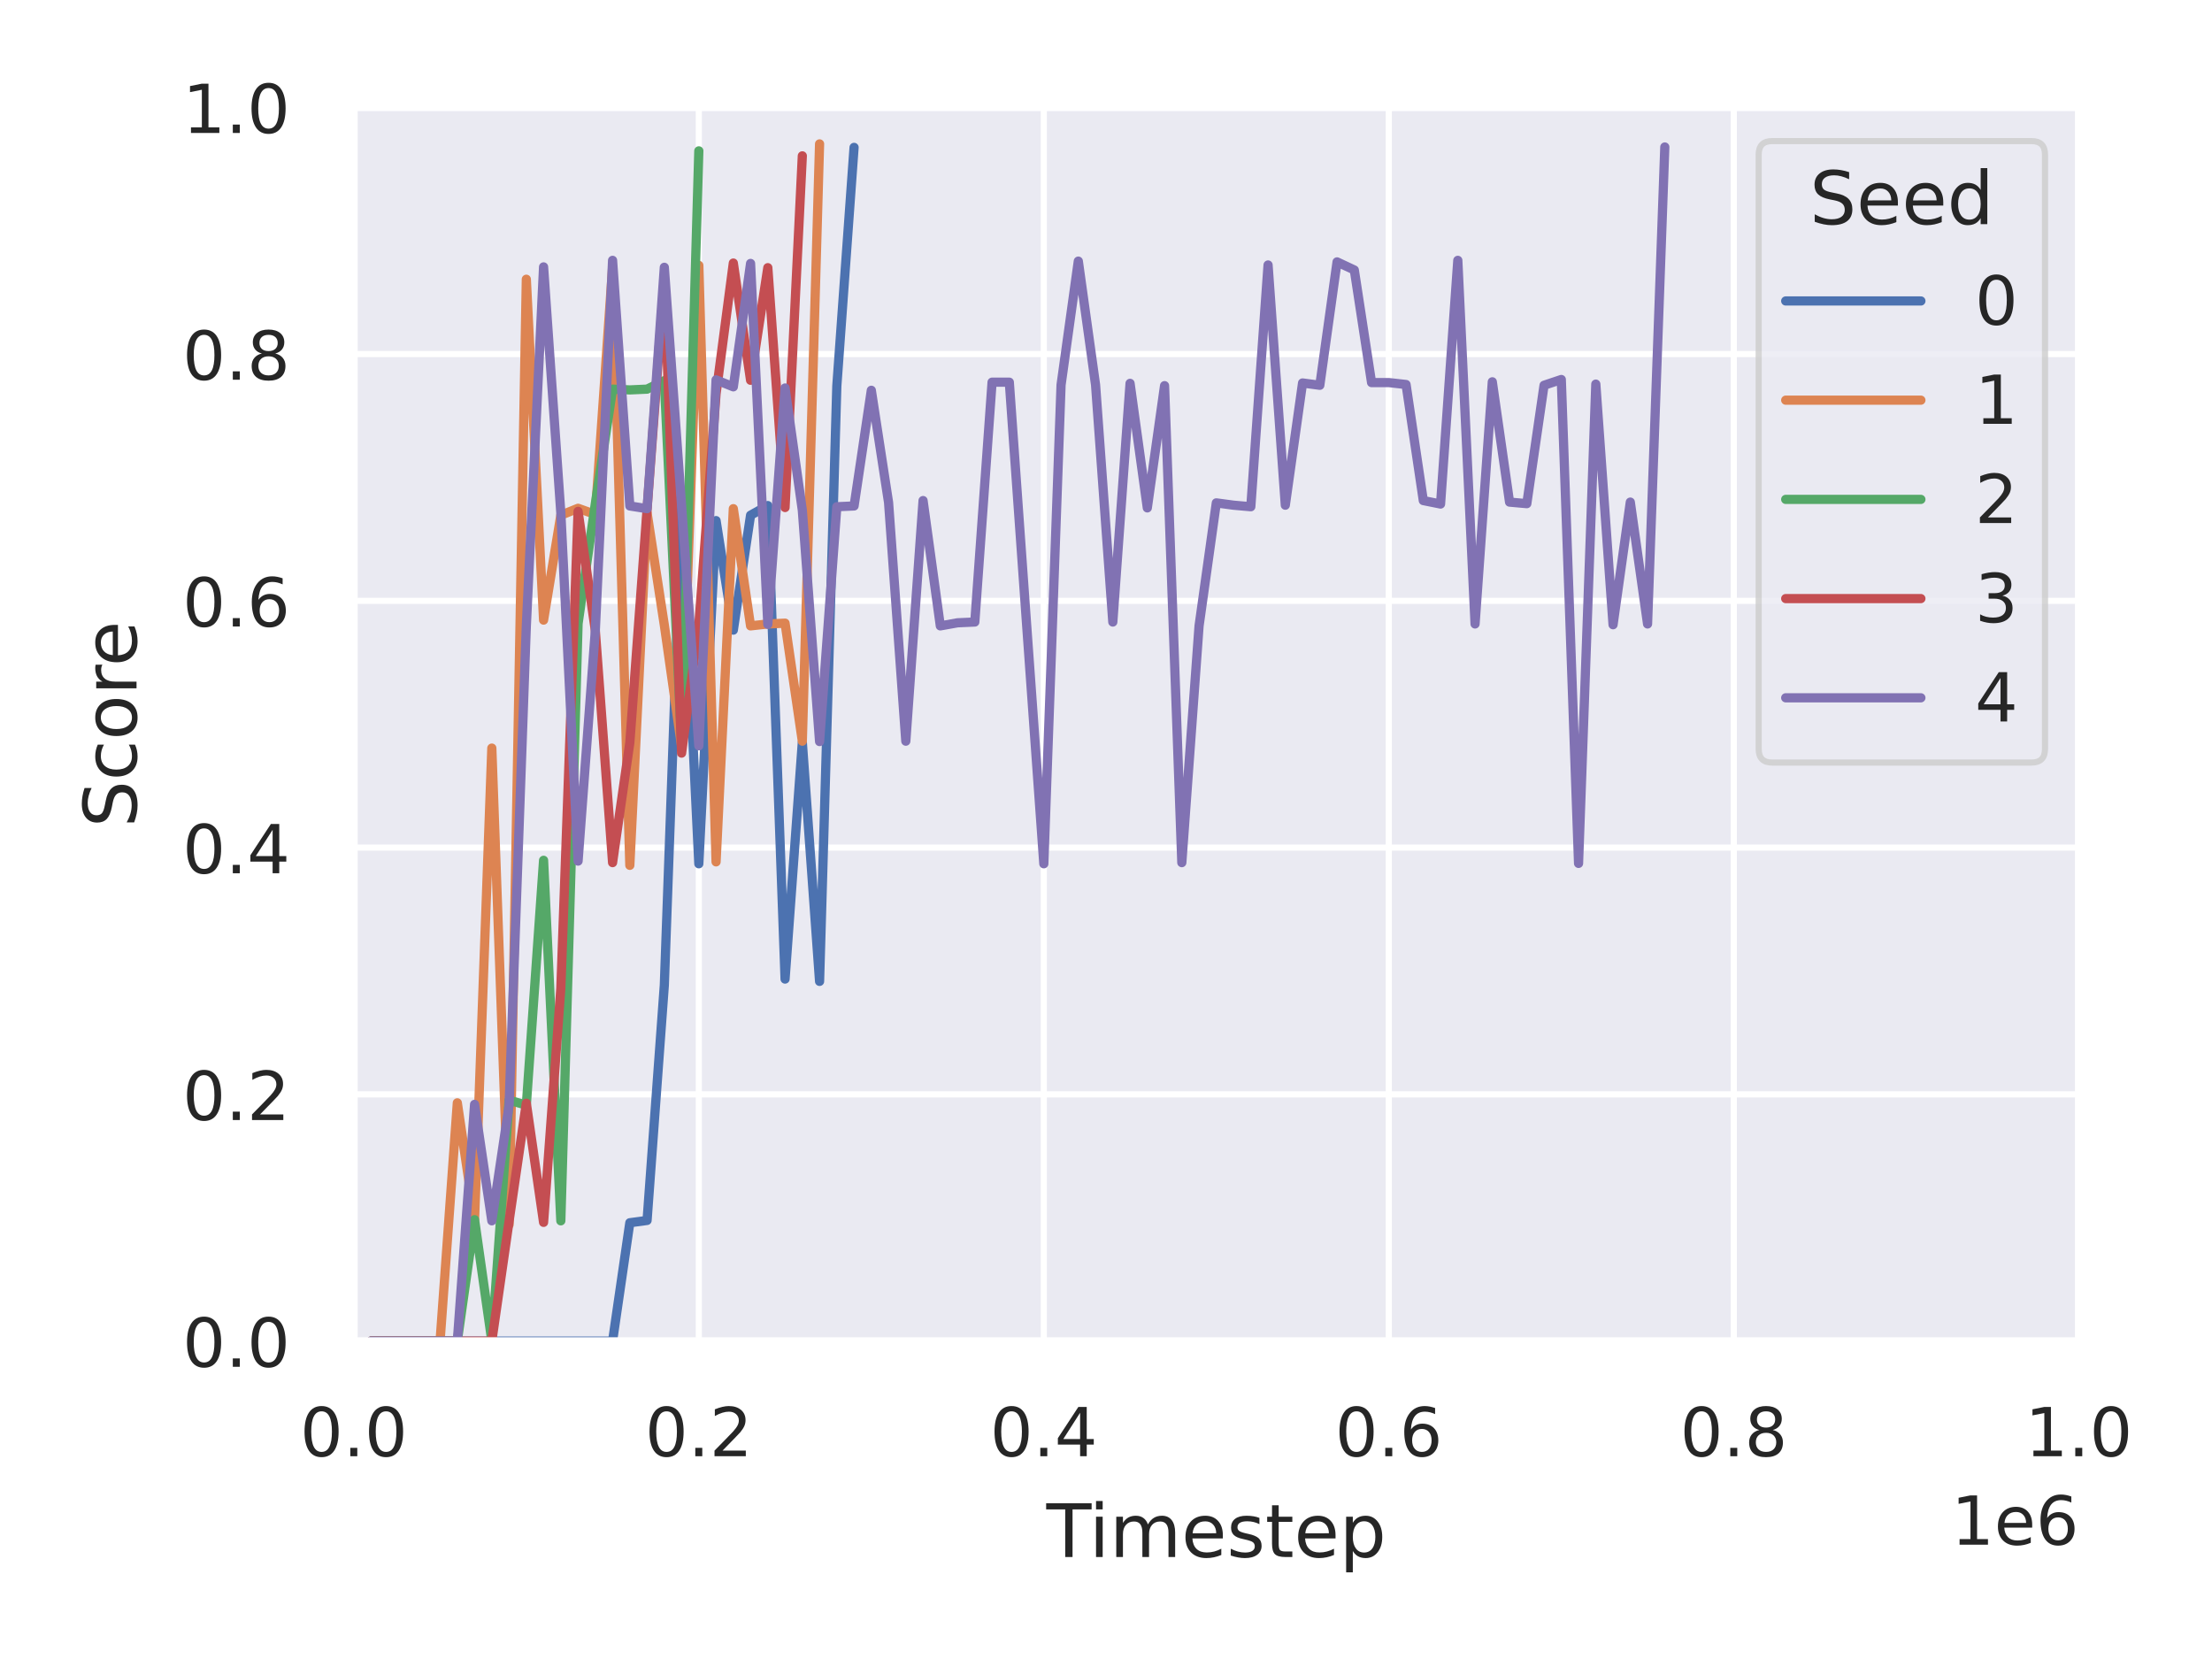
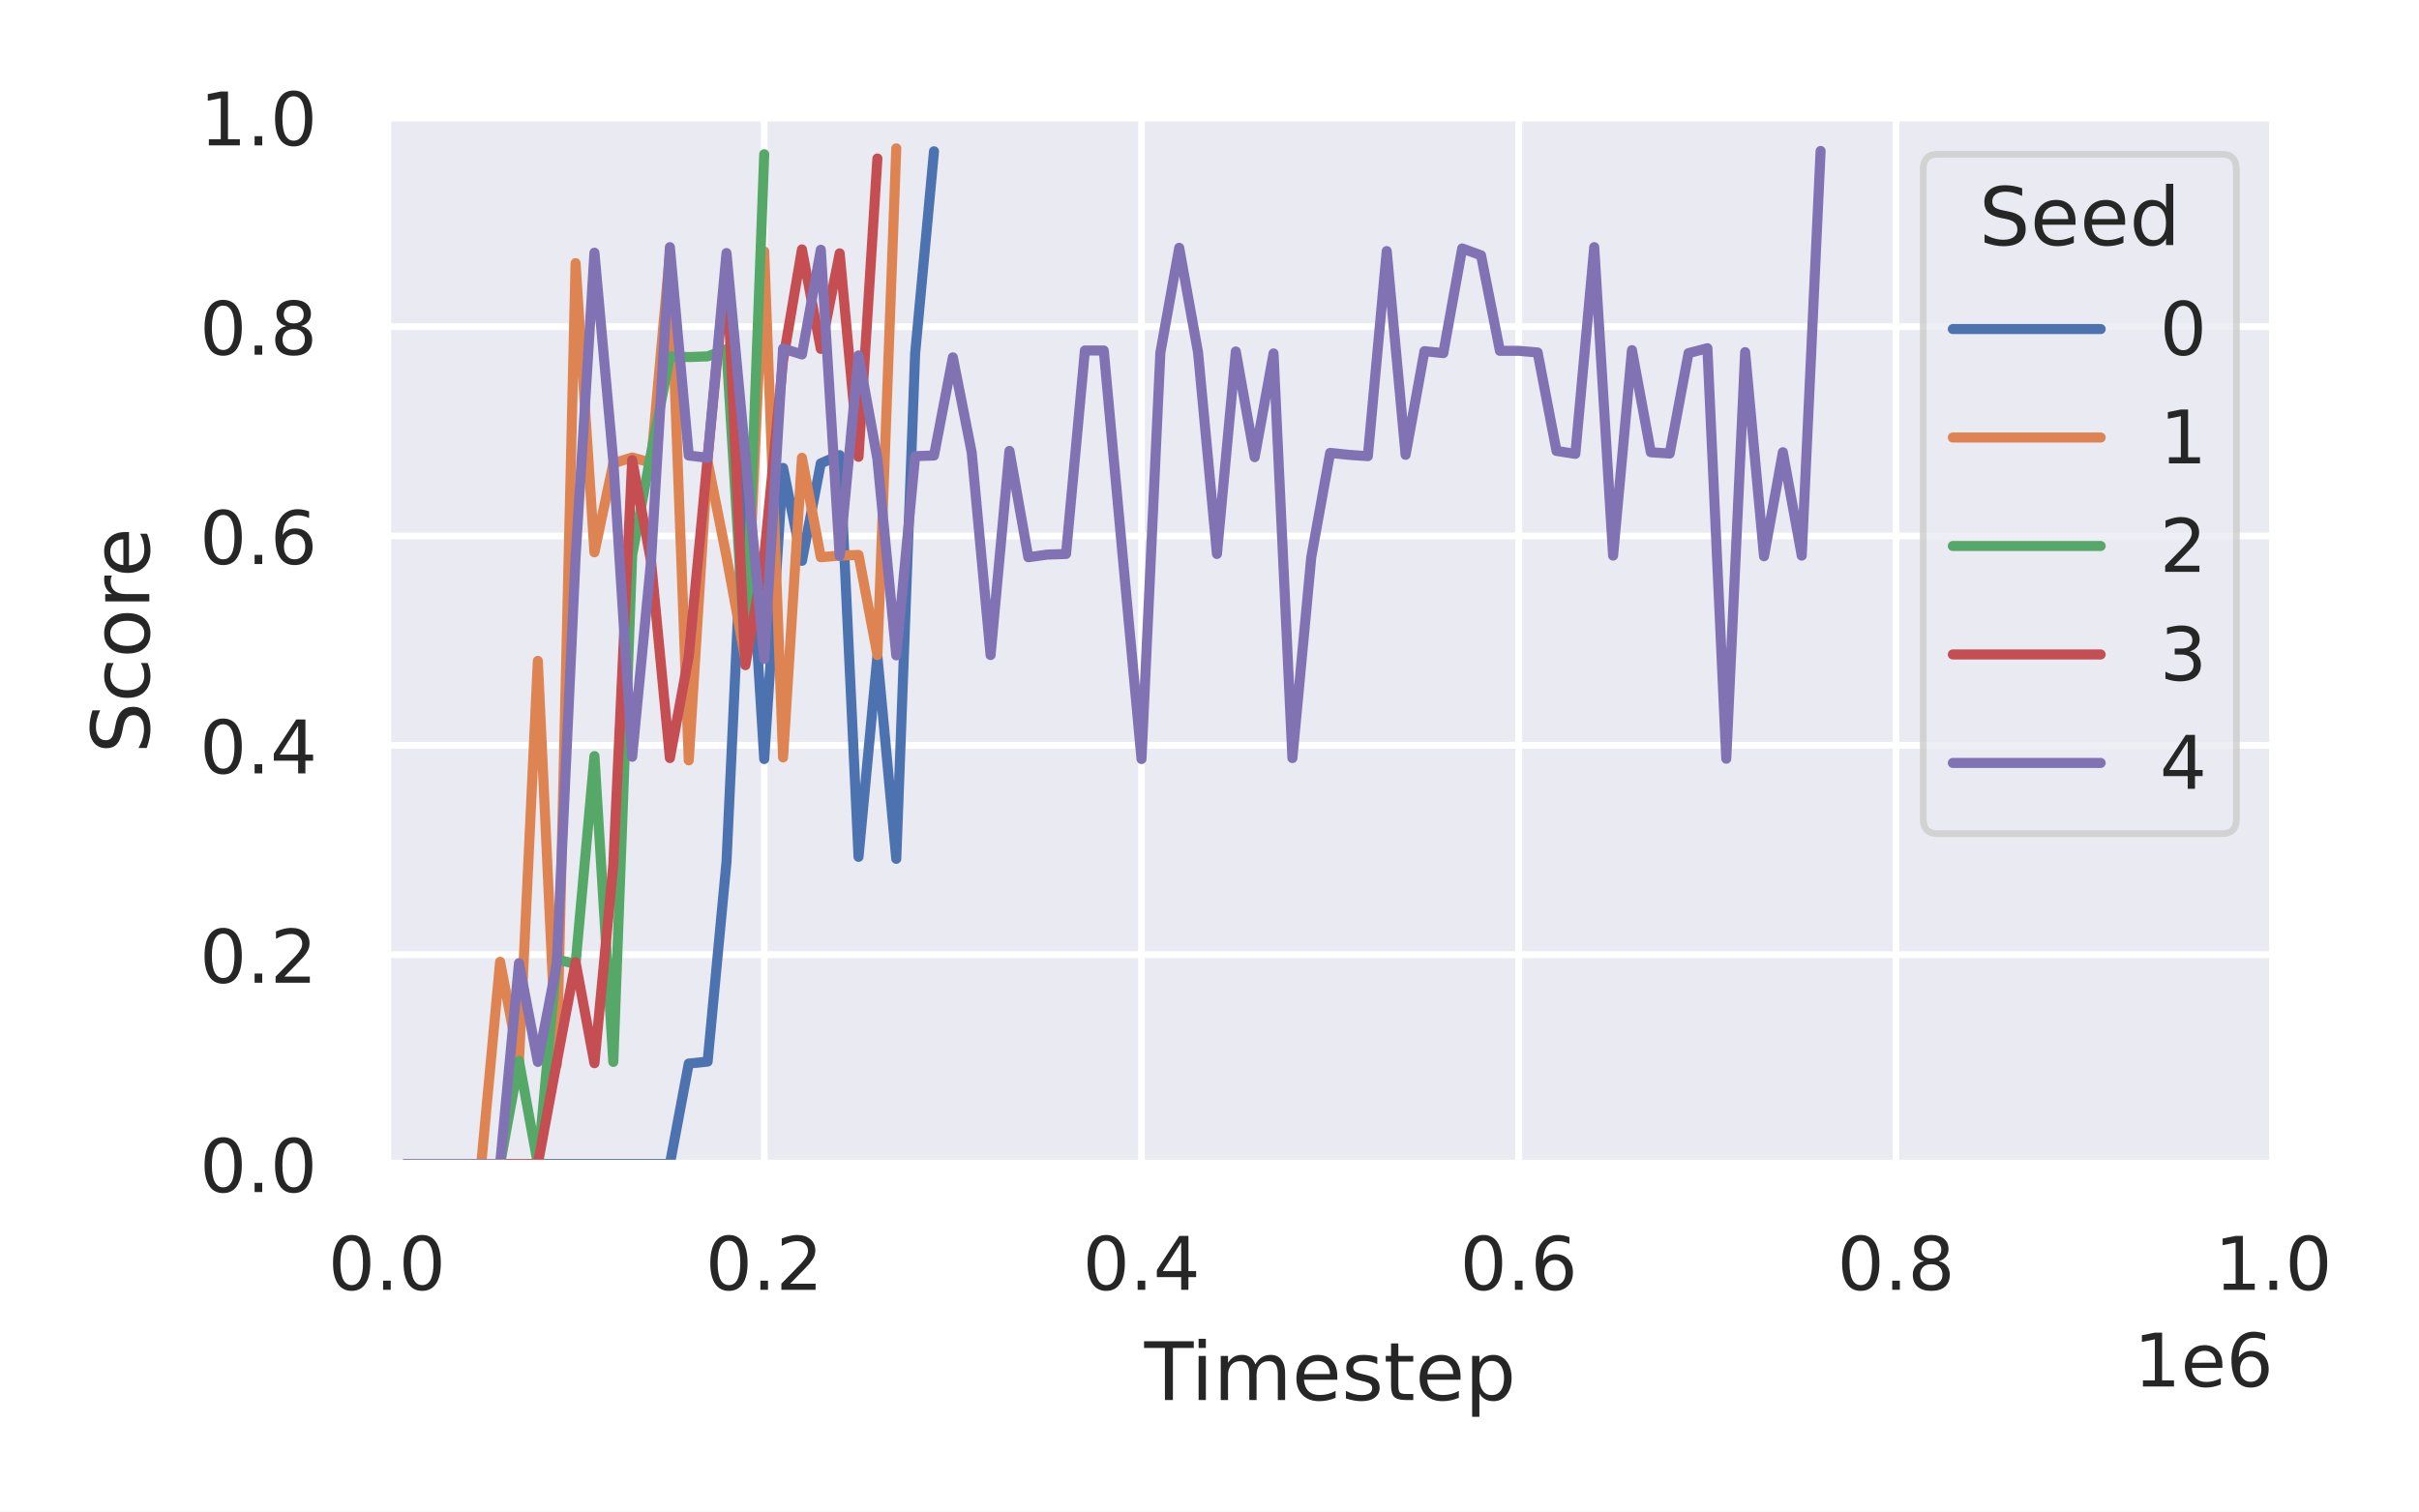
- <svg xmlns="http://www.w3.org/2000/svg" xmlns:xlink="http://www.w3.org/1999/xlink" width="288pt" height="216pt" viewBox="0 0 288 216" version="1.1">
+ <svg xmlns="http://www.w3.org/2000/svg" xmlns:xlink="http://www.w3.org/1999/xlink" width="288pt" height="180pt" viewBox="0 0 288 180" version="1.1">
  <defs>
    <style type="text/css">*{stroke-linejoin: round; stroke-linecap: butt}</style>
  </defs>
  <g id="figure_1">
    <g id="patch_1">
-       <path d="M 0 216  L 288 216  L 288 0  L 0 0  z " style="fill: #ffffff" />
+       <path d="M 0 180  L 288 180  L 288 0  L 0 0  z " style="fill: #ffffff" />
    </g>
    <g id="axes_1">
      <g id="patch_2">
-         <path d="M 46.068 174.612  L 270.657 174.612  L 270.657 13.968  L 46.068 13.968  z " style="fill: #eaeaf2" />
+         <path d="M 46.068 138.612  L 270.657 138.612  L 270.657 13.968  L 46.068 13.968  z " style="fill: #eaeaf2" />
      </g>
      <g id="matplotlib.axis_1">
        <g id="xtick_1">
          <g id="line2d_1">
-             <path d="M 46.068 174.612  L 46.068 13.968  " clip-path="url(#pc6d7f11d85)" style="fill: none; stroke: #ffffff; stroke-width: 0.8; stroke-linecap: round" />
+             <path d="M 46.068 138.612  L 46.068 13.968  " clip-path="url(#pbd39285db8)" style="fill: none; stroke: #ffffff; stroke-width: 0.8; stroke-linecap: round" />
          </g>
          <g id="text_1">
-             <g style="fill: #262626" transform="translate(39.07062 189.5986) scale(0.088 -0.088)">
+             <g style="fill: #262626" transform="translate(39.07062 153.5986) scale(0.088 -0.088)">
              <defs>
                <path id="DejaVuSans-30" d="M 2034 4250  Q 1547 4250 1301 3770  Q 1056 3291 1056 2328  Q 1056 1369 1301 889  Q 1547 409 2034 409  Q 2525 409 2770 889  Q 3016 1369 3016 2328  Q 3016 3291 2770 3770  Q 2525 4250 2034 4250  z M 2034 4750  Q 2819 4750 3233 4129  Q 3647 3509 3647 2328  Q 3647 1150 3233 529  Q 2819 -91 2034 -91  Q 1250 -91 836 529  Q 422 1150 422 2328  Q 422 3509 836 4129  Q 1250 4750 2034 4750  z " transform="scale(0.015625)" />
                <path id="DejaVuSans-2e" d="M 684 794  L 1344 794  L 1344 0  L 684 0  L 684 794  z " transform="scale(0.015625)" />
              </defs>
              <use xlink:href="#DejaVuSans-30" />
              <use xlink:href="#DejaVuSans-2e" x="63.623" />
              <use xlink:href="#DejaVuSans-30" x="95.41" />
            </g>
          </g>
        </g>
        <g id="xtick_2">
          <g id="line2d_2">
-             <path d="M 90.986 174.612  L 90.986 13.968  " clip-path="url(#pc6d7f11d85)" style="fill: none; stroke: #ffffff; stroke-width: 0.8; stroke-linecap: round" />
+             <path d="M 90.986 138.612  L 90.986 13.968  " clip-path="url(#pbd39285db8)" style="fill: none; stroke: #ffffff; stroke-width: 0.8; stroke-linecap: round" />
          </g>
          <g id="text_2">
-             <g style="fill: #262626" transform="translate(83.98843 189.5986) scale(0.088 -0.088)">
+             <g style="fill: #262626" transform="translate(83.98843 153.5986) scale(0.088 -0.088)">
              <defs>
                <path id="DejaVuSans-32" d="M 1228 531  L 3431 531  L 3431 0  L 469 0  L 469 531  Q 828 903 1448 1529  Q 2069 2156 2228 2338  Q 2531 2678 2651 2914  Q 2772 3150 2772 3378  Q 2772 3750 2511 3984  Q 2250 4219 1831 4219  Q 1534 4219 1204 4116  Q 875 4013 500 3803  L 500 4441  Q 881 4594 1212 4672  Q 1544 4750 1819 4750  Q 2544 4750 2975 4387  Q 3406 4025 3406 3419  Q 3406 3131 3298 2873  Q 3191 2616 2906 2266  Q 2828 2175 2409 1742  Q 1991 1309 1228 531  z " transform="scale(0.015625)" />
              </defs>
              <use xlink:href="#DejaVuSans-30" />
              <use xlink:href="#DejaVuSans-2e" x="63.623" />
              <use xlink:href="#DejaVuSans-32" x="95.41" />
            </g>
          </g>
        </g>
        <g id="xtick_3">
          <g id="line2d_3">
-             <path d="M 135.904 174.612  L 135.904 13.968  " clip-path="url(#pc6d7f11d85)" style="fill: none; stroke: #ffffff; stroke-width: 0.8; stroke-linecap: round" />
+             <path d="M 135.904 138.612  L 135.904 13.968  " clip-path="url(#pbd39285db8)" style="fill: none; stroke: #ffffff; stroke-width: 0.8; stroke-linecap: round" />
          </g>
          <g id="text_3">
-             <g style="fill: #262626" transform="translate(128.9062 189.5986) scale(0.088 -0.088)">
+             <g style="fill: #262626" transform="translate(128.9062 153.5986) scale(0.088 -0.088)">
              <defs>
                <path id="DejaVuSans-34" d="M 2419 4116  L 825 1625  L 2419 1625  L 2419 4116  z M 2253 4666  L 3047 4666  L 3047 1625  L 3713 1625  L 3713 1100  L 3047 1100  L 3047 0  L 2419 0  L 2419 1100  L 313 1100  L 313 1709  L 2253 4666  z " transform="scale(0.015625)" />
              </defs>
              <use xlink:href="#DejaVuSans-30" />
              <use xlink:href="#DejaVuSans-2e" x="63.623" />
              <use xlink:href="#DejaVuSans-34" x="95.41" />
            </g>
          </g>
        </g>
        <g id="xtick_4">
          <g id="line2d_4">
-             <path d="M 180.821 174.612  L 180.821 13.968  " clip-path="url(#pc6d7f11d85)" style="fill: none; stroke: #ffffff; stroke-width: 0.8; stroke-linecap: round" />
+             <path d="M 180.821 138.612  L 180.821 13.968  " clip-path="url(#pbd39285db8)" style="fill: none; stroke: #ffffff; stroke-width: 0.8; stroke-linecap: round" />
          </g>
          <g id="text_4">
-             <g style="fill: #262626" transform="translate(173.824 189.5986) scale(0.088 -0.088)">
+             <g style="fill: #262626" transform="translate(173.824 153.5986) scale(0.088 -0.088)">
              <defs>
                <path id="DejaVuSans-36" d="M 2113 2584  Q 1688 2584 1439 2293  Q 1191 2003 1191 1497  Q 1191 994 1439 701  Q 1688 409 2113 409  Q 2538 409 2786 701  Q 3034 994 3034 1497  Q 3034 2003 2786 2293  Q 2538 2584 2113 2584  z M 3366 4563  L 3366 3988  Q 3128 4100 2886 4159  Q 2644 4219 2406 4219  Q 1781 4219 1451 3797  Q 1122 3375 1075 2522  Q 1259 2794 1537 2939  Q 1816 3084 2150 3084  Q 2853 3084 3261 2657  Q 3669 2231 3669 1497  Q 3669 778 3244 343  Q 2819 -91 2113 -91  Q 1303 -91 875 529  Q 447 1150 447 2328  Q 447 3434 972 4092  Q 1497 4750 2381 4750  Q 2619 4750 2861 4703  Q 3103 4656 3366 4563  z " transform="scale(0.015625)" />
              </defs>
              <use xlink:href="#DejaVuSans-30" />
              <use xlink:href="#DejaVuSans-2e" x="63.623" />
              <use xlink:href="#DejaVuSans-36" x="95.41" />
            </g>
          </g>
        </g>
        <g id="xtick_5">
          <g id="line2d_5">
-             <path d="M 225.739 174.612  L 225.739 13.968  " clip-path="url(#pc6d7f11d85)" style="fill: none; stroke: #ffffff; stroke-width: 0.8; stroke-linecap: round" />
+             <path d="M 225.739 138.612  L 225.739 13.968  " clip-path="url(#pbd39285db8)" style="fill: none; stroke: #ffffff; stroke-width: 0.8; stroke-linecap: round" />
          </g>
          <g id="text_5">
-             <g style="fill: #262626" transform="translate(218.7418 189.5986) scale(0.088 -0.088)">
+             <g style="fill: #262626" transform="translate(218.7418 153.5986) scale(0.088 -0.088)">
              <defs>
                <path id="DejaVuSans-38" d="M 2034 2216  Q 1584 2216 1326 1975  Q 1069 1734 1069 1313  Q 1069 891 1326 650  Q 1584 409 2034 409  Q 2484 409 2743 651  Q 3003 894 3003 1313  Q 3003 1734 2745 1975  Q 2488 2216 2034 2216  z M 1403 2484  Q 997 2584 770 2862  Q 544 3141 544 3541  Q 544 4100 942 4425  Q 1341 4750 2034 4750  Q 2731 4750 3128 4425  Q 3525 4100 3525 3541  Q 3525 3141 3298 2862  Q 3072 2584 2669 2484  Q 3125 2378 3379 2068  Q 3634 1759 3634 1313  Q 3634 634 3220 271  Q 2806 -91 2034 -91  Q 1263 -91 848 271  Q 434 634 434 1313  Q 434 1759 690 2068  Q 947 2378 1403 2484  z M 1172 3481  Q 1172 3119 1398 2916  Q 1625 2713 2034 2713  Q 2441 2713 2670 2916  Q 2900 3119 2900 3481  Q 2900 3844 2670 4047  Q 2441 4250 2034 4250  Q 1625 4250 1398 4047  Q 1172 3844 1172 3481  z " transform="scale(0.015625)" />
              </defs>
              <use xlink:href="#DejaVuSans-30" />
              <use xlink:href="#DejaVuSans-2e" x="63.623" />
              <use xlink:href="#DejaVuSans-38" x="95.41" />
            </g>
          </g>
        </g>
        <g id="xtick_6">
          <g id="line2d_6">
-             <path d="M 270.657 174.612  L 270.657 13.968  " clip-path="url(#pc6d7f11d85)" style="fill: none; stroke: #ffffff; stroke-width: 0.8; stroke-linecap: round" />
+             <path d="M 270.657 138.612  L 270.657 13.968  " clip-path="url(#pbd39285db8)" style="fill: none; stroke: #ffffff; stroke-width: 0.8; stroke-linecap: round" />
          </g>
          <g id="text_6">
-             <g style="fill: #262626" transform="translate(263.6596 189.5986) scale(0.088 -0.088)">
+             <g style="fill: #262626" transform="translate(263.6596 153.5986) scale(0.088 -0.088)">
              <defs>
                <path id="DejaVuSans-31" d="M 794 531  L 1825 531  L 1825 4091  L 703 3866  L 703 4441  L 1819 4666  L 2450 4666  L 2450 531  L 3481 531  L 3481 0  L 794 0  L 794 531  z " transform="scale(0.015625)" />
              </defs>
              <use xlink:href="#DejaVuSans-31" />
              <use xlink:href="#DejaVuSans-2e" x="63.623" />
              <use xlink:href="#DejaVuSans-30" x="95.41" />
            </g>
          </g>
        </g>
        <g id="text_7">
-           <g style="fill: #262626" transform="translate(136.2353 202.7233) scale(0.096 -0.096)">
+           <g style="fill: #262626" transform="translate(136.2353 166.7233) scale(0.096 -0.096)">
            <defs>
              <path id="DejaVuSans-54" d="M -19 4666  L 3928 4666  L 3928 4134  L 2272 4134  L 2272 0  L 1638 0  L 1638 4134  L -19 4134  L -19 4666  z " transform="scale(0.015625)" />
              <path id="DejaVuSans-69" d="M 603 3500  L 1178 3500  L 1178 0  L 603 0  L 603 3500  z M 603 4863  L 1178 4863  L 1178 4134  L 603 4134  L 603 4863  z " transform="scale(0.015625)" />
              <path id="DejaVuSans-6d" d="M 3328 2828  Q 3544 3216 3844 3400  Q 4144 3584 4550 3584  Q 5097 3584 5394 3201  Q 5691 2819 5691 2113  L 5691 0  L 5113 0  L 5113 2094  Q 5113 2597 4934 2840  Q 4756 3084 4391 3084  Q 3944 3084 3684 2787  Q 3425 2491 3425 1978  L 3425 0  L 2847 0  L 2847 2094  Q 2847 2600 2669 2842  Q 2491 3084 2119 3084  Q 1678 3084 1418 2786  Q 1159 2488 1159 1978  L 1159 0  L 581 0  L 581 3500  L 1159 3500  L 1159 2956  Q 1356 3278 1631 3431  Q 1906 3584 2284 3584  Q 2666 3584 2933 3390  Q 3200 3197 3328 2828  z " transform="scale(0.015625)" />
              <path id="DejaVuSans-65" d="M 3597 1894  L 3597 1613  L 953 1613  Q 991 1019 1311 708  Q 1631 397 2203 397  Q 2534 397 2845 478  Q 3156 559 3463 722  L 3463 178  Q 3153 47 2828 -22  Q 2503 -91 2169 -91  Q 1331 -91 842 396  Q 353 884 353 1716  Q 353 2575 817 3079  Q 1281 3584 2069 3584  Q 2775 3584 3186 3129  Q 3597 2675 3597 1894  z M 3022 2063  Q 3016 2534 2758 2815  Q 2500 3097 2075 3097  Q 1594 3097 1305 2825  Q 1016 2553 972 2059  L 3022 2063  z " transform="scale(0.015625)" />
              <path id="DejaVuSans-73" d="M 2834 3397  L 2834 2853  Q 2591 2978 2328 3040  Q 2066 3103 1784 3103  Q 1356 3103 1142 2972  Q 928 2841 928 2578  Q 928 2378 1081 2264  Q 1234 2150 1697 2047  L 1894 2003  Q 2506 1872 2764 1633  Q 3022 1394 3022 966  Q 3022 478 2636 193  Q 2250 -91 1575 -91  Q 1294 -91 989 -36  Q 684 19 347 128  L 347 722  Q 666 556 975 473  Q 1284 391 1588 391  Q 1994 391 2212 530  Q 2431 669 2431 922  Q 2431 1156 2273 1281  Q 2116 1406 1581 1522  L 1381 1569  Q 847 1681 609 1914  Q 372 2147 372 2553  Q 372 3047 722 3315  Q 1072 3584 1716 3584  Q 2034 3584 2315 3537  Q 2597 3491 2834 3397  z " transform="scale(0.015625)" />
              <path id="DejaVuSans-74" d="M 1172 4494  L 1172 3500  L 2356 3500  L 2356 3053  L 1172 3053  L 1172 1153  Q 1172 725 1289 603  Q 1406 481 1766 481  L 2356 481  L 2356 0  L 1766 0  Q 1100 0 847 248  Q 594 497 594 1153  L 594 3053  L 172 3053  L 172 3500  L 594 3500  L 594 4494  L 1172 4494  z " transform="scale(0.015625)" />
              <path id="DejaVuSans-70" d="M 1159 525  L 1159 -1331  L 581 -1331  L 581 3500  L 1159 3500  L 1159 2969  Q 1341 3281 1617 3432  Q 1894 3584 2278 3584  Q 2916 3584 3314 3078  Q 3713 2572 3713 1747  Q 3713 922 3314 415  Q 2916 -91 2278 -91  Q 1894 -91 1617 61  Q 1341 213 1159 525  z M 3116 1747  Q 3116 2381 2855 2742  Q 2594 3103 2138 3103  Q 1681 3103 1420 2742  Q 1159 2381 1159 1747  Q 1159 1113 1420 752  Q 1681 391 2138 391  Q 2594 391 2855 752  Q 3116 1113 3116 1747  z " transform="scale(0.015625)" />
            </defs>
            <use xlink:href="#DejaVuSans-54" />
            <use xlink:href="#DejaVuSans-69" x="57.959" />
            <use xlink:href="#DejaVuSans-6d" x="85.742" />
            <use xlink:href="#DejaVuSans-65" x="183.154" />
            <use xlink:href="#DejaVuSans-73" x="244.678" />
            <use xlink:href="#DejaVuSans-74" x="296.777" />
            <use xlink:href="#DejaVuSans-65" x="335.986" />
            <use xlink:href="#DejaVuSans-70" x="397.51" />
          </g>
        </g>
        <g id="text_8">
-           <g style="fill: #262626" transform="translate(254.0443 201.1154) scale(0.088 -0.088)">
+           <g style="fill: #262626" transform="translate(254.0443 165.1154) scale(0.088 -0.088)">
            <use xlink:href="#DejaVuSans-31" />
            <use xlink:href="#DejaVuSans-65" x="63.623" />
            <use xlink:href="#DejaVuSans-36" x="125.146" />
          </g>
        </g>
      </g>
      <g id="matplotlib.axis_2">
        <g id="ytick_1">
          <g id="line2d_7">
-             <path d="M 46.068 174.612  L 270.657 174.612  " clip-path="url(#pc6d7f11d85)" style="fill: none; stroke: #ffffff; stroke-width: 0.8; stroke-linecap: round" />
+             <path d="M 46.068 138.612  L 270.657 138.612  " clip-path="url(#pbd39285db8)" style="fill: none; stroke: #ffffff; stroke-width: 0.8; stroke-linecap: round" />
          </g>
          <g id="text_9">
-             <g style="fill: #262626" transform="translate(23.77325 177.9553) scale(0.088 -0.088)">
+             <g style="fill: #262626" transform="translate(23.77325 141.9553) scale(0.088 -0.088)">
              <use xlink:href="#DejaVuSans-30" />
              <use xlink:href="#DejaVuSans-2e" x="63.623" />
              <use xlink:href="#DejaVuSans-30" x="95.41" />
            </g>
          </g>
        </g>
        <g id="ytick_2">
          <g id="line2d_8">
-             <path d="M 46.068 142.483  L 270.657 142.483  " clip-path="url(#pc6d7f11d85)" style="fill: none; stroke: #ffffff; stroke-width: 0.8; stroke-linecap: round" />
+             <path d="M 46.068 113.683  L 270.657 113.683  " clip-path="url(#pbd39285db8)" style="fill: none; stroke: #ffffff; stroke-width: 0.8; stroke-linecap: round" />
          </g>
          <g id="text_10">
-             <g style="fill: #262626" transform="translate(23.77325 145.8265) scale(0.088 -0.088)">
+             <g style="fill: #262626" transform="translate(23.77325 117.0265) scale(0.088 -0.088)">
              <use xlink:href="#DejaVuSans-30" />
              <use xlink:href="#DejaVuSans-2e" x="63.623" />
              <use xlink:href="#DejaVuSans-32" x="95.41" />
            </g>
          </g>
        </g>
        <g id="ytick_3">
          <g id="line2d_9">
-             <path d="M 46.068 110.354  L 270.657 110.354  " clip-path="url(#pc6d7f11d85)" style="fill: none; stroke: #ffffff; stroke-width: 0.8; stroke-linecap: round" />
+             <path d="M 46.068 88.754  L 270.657 88.754  " clip-path="url(#pbd39285db8)" style="fill: none; stroke: #ffffff; stroke-width: 0.8; stroke-linecap: round" />
          </g>
          <g id="text_11">
-             <g style="fill: #262626" transform="translate(23.77325 113.6977) scale(0.088 -0.088)">
+             <g style="fill: #262626" transform="translate(23.77325 92.09771) scale(0.088 -0.088)">
              <use xlink:href="#DejaVuSans-30" />
              <use xlink:href="#DejaVuSans-2e" x="63.623" />
              <use xlink:href="#DejaVuSans-34" x="95.41" />
            </g>
          </g>
        </g>
        <g id="ytick_4">
          <g id="line2d_10">
-             <path d="M 46.068 78.226  L 270.657 78.226  " clip-path="url(#pc6d7f11d85)" style="fill: none; stroke: #ffffff; stroke-width: 0.8; stroke-linecap: round" />
+             <path d="M 46.068 63.826  L 270.657 63.826  " clip-path="url(#pbd39285db8)" style="fill: none; stroke: #ffffff; stroke-width: 0.8; stroke-linecap: round" />
          </g>
          <g id="text_12">
-             <g style="fill: #262626" transform="translate(23.77325 81.56891) scale(0.088 -0.088)">
+             <g style="fill: #262626" transform="translate(23.77325 67.16891) scale(0.088 -0.088)">
              <use xlink:href="#DejaVuSans-30" />
              <use xlink:href="#DejaVuSans-2e" x="63.623" />
              <use xlink:href="#DejaVuSans-36" x="95.41" />
            </g>
          </g>
        </g>
        <g id="ytick_5">
          <g id="line2d_11">
-             <path d="M 46.068 46.097  L 270.657 46.097  " clip-path="url(#pc6d7f11d85)" style="fill: none; stroke: #ffffff; stroke-width: 0.8; stroke-linecap: round" />
+             <path d="M 46.068 38.897  L 270.657 38.897  " clip-path="url(#pbd39285db8)" style="fill: none; stroke: #ffffff; stroke-width: 0.8; stroke-linecap: round" />
          </g>
          <g id="text_13">
-             <g style="fill: #262626" transform="translate(23.77325 49.44011) scale(0.088 -0.088)">
+             <g style="fill: #262626" transform="translate(23.77325 42.24011) scale(0.088 -0.088)">
              <use xlink:href="#DejaVuSans-30" />
              <use xlink:href="#DejaVuSans-2e" x="63.623" />
              <use xlink:href="#DejaVuSans-38" x="95.41" />
            </g>
          </g>
        </g>
        <g id="ytick_6">
          <g id="line2d_12">
-             <path d="M 46.068 13.968  L 270.657 13.968  " clip-path="url(#pc6d7f11d85)" style="fill: none; stroke: #ffffff; stroke-width: 0.8; stroke-linecap: round" />
+             <path d="M 46.068 13.968  L 270.657 13.968  " clip-path="url(#pbd39285db8)" style="fill: none; stroke: #ffffff; stroke-width: 0.8; stroke-linecap: round" />
          </g>
          <g id="text_14">
            <g style="fill: #262626" transform="translate(23.77325 17.31131) scale(0.088 -0.088)">
              <use xlink:href="#DejaVuSans-31" />
              <use xlink:href="#DejaVuSans-2e" x="63.623" />
              <use xlink:href="#DejaVuSans-30" x="95.41" />
            </g>
          </g>
        </g>
        <g id="text_15">
-           <g style="fill: #262626" transform="translate(17.77675 107.7322) rotate(-90) scale(0.096 -0.096)">
+           <g style="fill: #262626" transform="translate(17.77675 89.73225) rotate(-90) scale(0.096 -0.096)">
            <defs>
              <path id="DejaVuSans-53" d="M 3425 4513  L 3425 3897  Q 3066 4069 2747 4153  Q 2428 4238 2131 4238  Q 1616 4238 1336 4038  Q 1056 3838 1056 3469  Q 1056 3159 1242 3001  Q 1428 2844 1947 2747  L 2328 2669  Q 3034 2534 3370 2195  Q 3706 1856 3706 1288  Q 3706 609 3251 259  Q 2797 -91 1919 -91  Q 1588 -91 1214 -16  Q 841 59 441 206  L 441 856  Q 825 641 1194 531  Q 1563 422 1919 422  Q 2459 422 2753 634  Q 3047 847 3047 1241  Q 3047 1584 2836 1778  Q 2625 1972 2144 2069  L 1759 2144  Q 1053 2284 737 2584  Q 422 2884 422 3419  Q 422 4038 858 4394  Q 1294 4750 2059 4750  Q 2388 4750 2728 4690  Q 3069 4631 3425 4513  z " transform="scale(0.015625)" />
              <path id="DejaVuSans-63" d="M 3122 3366  L 3122 2828  Q 2878 2963 2633 3030  Q 2388 3097 2138 3097  Q 1578 3097 1268 2742  Q 959 2388 959 1747  Q 959 1106 1268 751  Q 1578 397 2138 397  Q 2388 397 2633 464  Q 2878 531 3122 666  L 3122 134  Q 2881 22 2623 -34  Q 2366 -91 2075 -91  Q 1284 -91 818 406  Q 353 903 353 1747  Q 353 2603 823 3093  Q 1294 3584 2113 3584  Q 2378 3584 2631 3529  Q 2884 3475 3122 3366  z " transform="scale(0.015625)" />
              <path id="DejaVuSans-6f" d="M 1959 3097  Q 1497 3097 1228 2736  Q 959 2375 959 1747  Q 959 1119 1226 758  Q 1494 397 1959 397  Q 2419 397 2687 759  Q 2956 1122 2956 1747  Q 2956 2369 2687 2733  Q 2419 3097 1959 3097  z M 1959 3584  Q 2709 3584 3137 3096  Q 3566 2609 3566 1747  Q 3566 888 3137 398  Q 2709 -91 1959 -91  Q 1206 -91 779 398  Q 353 888 353 1747  Q 353 2609 779 3096  Q 1206 3584 1959 3584  z " transform="scale(0.015625)" />
              <path id="DejaVuSans-72" d="M 2631 2963  Q 2534 3019 2420 3045  Q 2306 3072 2169 3072  Q 1681 3072 1420 2755  Q 1159 2438 1159 1844  L 1159 0  L 581 0  L 581 3500  L 1159 3500  L 1159 2956  Q 1341 3275 1631 3429  Q 1922 3584 2338 3584  Q 2397 3584 2469 3576  Q 2541 3569 2628 3553  L 2631 2963  z " transform="scale(0.015625)" />
            </defs>
            <use xlink:href="#DejaVuSans-53" />
            <use xlink:href="#DejaVuSans-63" x="63.477" />
            <use xlink:href="#DejaVuSans-6f" x="118.457" />
            <use xlink:href="#DejaVuSans-72" x="179.639" />
            <use xlink:href="#DejaVuSans-65" x="218.502" />
          </g>
        </g>
      </g>
      <g id="PolyCollection_1" />
      <g id="PolyCollection_2" />
      <g id="PolyCollection_3" />
      <g id="PolyCollection_4" />
      <g id="PolyCollection_5" />
      <g id="line2d_13">
-         <path d="M 48.314 174.612  L 50.56 174.612  L 52.806 174.612  L 55.052 174.612  L 57.297 174.612  L 59.543 174.612  L 61.789 174.612  L 64.035 174.612  L 66.281 174.612  L 68.527 174.612  L 70.773 174.612  L 73.019 174.612  L 75.265 174.612  L 77.51 174.612  L 79.756 174.612  L 82.002 159.2  L 84.248 158.899  L 86.494 128.276  L 88.74 65.926  L 90.986 112.463  L 93.232 67.784  L 95.478 82.041  L 97.723 67.081  L 99.969 65.826  L 102.215 127.473  L 104.461 96.649  L 106.707 127.774  L 108.953 50.264  L 111.199 19.189  " clip-path="url(#pc6d7f11d85)" style="fill: none; stroke: #4c72b0; stroke-width: 1.2; stroke-linecap: round" />
+         <path d="M 48.314 138.612  L 50.56 138.612  L 52.806 138.612  L 55.052 138.612  L 57.297 138.612  L 59.543 138.612  L 61.789 138.612  L 64.035 138.612  L 66.281 138.612  L 68.527 138.612  L 70.773 138.612  L 73.019 138.612  L 75.265 138.612  L 77.51 138.612  L 79.756 138.612  L 82.002 126.654  L 84.248 126.42  L 86.494 102.66  L 88.74 54.283  L 90.986 90.39  L 93.232 55.724  L 95.478 66.786  L 97.723 55.178  L 99.969 54.205  L 102.215 102.037  L 104.461 78.121  L 106.707 102.27  L 108.953 42.13  L 111.199 18.019  " clip-path="url(#pbd39285db8)" style="fill: none; stroke: #4c72b0; stroke-width: 1.2; stroke-linecap: round" />
      </g>
      <g id="line2d_14">
-         <path d="M 48.314 174.612  L 50.56 174.612  L 52.806 174.612  L 55.052 174.612  L 57.297 174.612  L 59.543 143.588  L 61.789 158.799  L 64.035 97.402  L 66.281 159.451  L 68.527 36.358  L 70.773 80.736  L 73.019 67.081  L 75.265 66.177  L 77.51 66.981  L 79.756 34.802  L 82.002 112.664  L 84.248 66.78  L 86.494 81.388  L 88.74 97.151  L 90.986 34.551  L 93.232 112.212  L 95.478 66.228  L 97.723 81.489  L 99.969 81.238  L 102.215 81.137  L 104.461 96.499  L 106.707 18.737  " clip-path="url(#pc6d7f11d85)" style="fill: none; stroke: #dd8452; stroke-width: 1.2; stroke-linecap: round" />
+         <path d="M 48.314 138.612  L 50.56 138.612  L 52.806 138.612  L 55.052 138.612  L 57.297 138.612  L 59.543 114.54  L 61.789 126.342  L 64.035 78.705  L 66.281 126.849  L 68.527 31.34  L 70.773 65.773  L 73.019 55.178  L 75.265 54.477  L 77.51 55.101  L 79.756 30.133  L 82.002 90.546  L 84.248 54.945  L 86.494 66.28  L 88.74 78.51  L 90.986 29.938  L 93.232 90.196  L 95.478 54.516  L 97.723 66.357  L 99.969 66.163  L 102.215 66.085  L 104.461 78.004  L 106.707 17.668  " clip-path="url(#pbd39285db8)" style="fill: none; stroke: #dd8452; stroke-width: 1.2; stroke-linecap: round" />
      </g>
      <g id="line2d_15">
-         <path d="M 48.314 174.612  L 50.56 174.612  L 52.806 174.612  L 55.052 174.612  L 57.297 174.612  L 59.543 174.612  L 61.789 158.799  L 64.035 174.612  L 66.281 143.236  L 68.527 143.889  L 70.773 112.011  L 73.019 158.949  L 75.265 81.187  L 77.51 65.575  L 79.756 50.665  L 82.002 50.766  L 84.248 50.665  L 86.494 49.561  L 88.74 96.85  L 90.986 19.641  " clip-path="url(#pc6d7f11d85)" style="fill: none; stroke: #55a868; stroke-width: 1.2; stroke-linecap: round" />
+         <path d="M 48.314 138.612  L 50.56 138.612  L 52.806 138.612  L 55.052 138.612  L 57.297 138.612  L 59.543 138.612  L 61.789 126.342  L 64.035 138.612  L 66.281 114.267  L 68.527 114.774  L 70.773 90.04  L 73.019 126.459  L 75.265 66.124  L 77.51 54.01  L 79.756 42.441  L 82.002 42.519  L 84.248 42.441  L 86.494 41.584  L 88.74 78.277  L 90.986 18.369  " clip-path="url(#pbd39285db8)" style="fill: none; stroke: #55a868; stroke-width: 1.2; stroke-linecap: round" />
      </g>
      <g id="line2d_16">
-         <path d="M 48.314 174.612  L 50.56 174.612  L 52.806 174.612  L 55.052 174.612  L 57.297 174.612  L 59.543 174.612  L 61.789 174.612  L 64.035 174.612  L 66.281 158.999  L 68.527 143.638  L 70.773 159.15  L 73.019 128.678  L 75.265 66.579  L 77.51 82.091  L 79.756 112.312  L 82.002 96.7  L 84.248 66.328  L 86.494 36.257  L 88.74 98.055  L 90.986 81.388  L 93.232 51.268  L 95.478 34.249  L 97.723 49.51  L 99.969 34.852  L 102.215 66.077  L 104.461 20.293  " clip-path="url(#pc6d7f11d85)" style="fill: none; stroke: #c44e52; stroke-width: 1.2; stroke-linecap: round" />
+         <path d="M 48.314 138.612  L 50.56 138.612  L 52.806 138.612  L 55.052 138.612  L 57.297 138.612  L 59.543 138.612  L 61.789 138.612  L 64.035 138.612  L 66.281 126.498  L 68.527 114.579  L 70.773 126.615  L 73.019 102.972  L 75.265 54.789  L 77.51 66.825  L 79.756 90.273  L 82.002 78.16  L 84.248 54.594  L 86.494 31.262  L 88.74 79.211  L 90.986 66.28  L 93.232 42.909  L 95.478 29.704  L 97.723 41.545  L 99.969 30.172  L 102.215 54.399  L 104.461 18.876  " clip-path="url(#pbd39285db8)" style="fill: none; stroke: #c44e52; stroke-width: 1.2; stroke-linecap: round" />
      </g>
      <g id="line2d_17">
-         <path d="M 48.314 174.612  L 50.56 174.612  L 52.806 174.612  L 55.052 174.612  L 57.297 174.612  L 59.543 174.612  L 61.789 143.788  L 64.035 158.949  L 66.281 143.939  L 68.527 81.489  L 70.773 34.751  L 73.019 66.78  L 75.265 112.111  L 77.51 82.091  L 79.756 33.898  L 82.002 65.876  L 84.248 66.228  L 86.494 34.802  L 88.74 65.826  L 90.986 97.101  L 93.232 49.46  L 95.478 50.364  L 97.723 34.3  L 99.969 81.288  L 102.215 50.515  L 104.461 66.428  L 106.707 96.549  L 108.953 65.976  L 111.199 65.876  L 113.445 50.816  L 115.691 65.424  L 117.936 96.499  L 120.182 65.173  L 122.428 81.489  L 124.674 81.087  L 126.92 80.987  L 129.166 49.761  L 131.412 49.761  L 133.658 81.238  L 135.904 112.463  L 138.149 50.113  L 140.395 33.998  L 142.641 50.113  L 144.887 80.987  L 147.133 49.912  L 149.379 66.127  L 151.625 50.213  L 153.871 112.312  L 156.117 81.489  L 158.363 65.474  L 160.608 65.776  L 162.854 65.976  L 165.1 34.5  L 167.346 65.776  L 169.592 49.862  L 171.838 50.163  L 174.084 34.099  L 176.33 35.153  L 178.576 49.812  L 180.821 49.812  L 183.067 50.063  L 185.313 65.173  L 187.559 65.625  L 189.805 33.898  L 192.051 81.238  L 194.297 49.711  L 196.543 65.374  L 198.789 65.575  L 201.034 50.163  L 203.28 49.41  L 205.526 112.413  L 207.772 50.012  L 210.018 81.338  L 212.264 65.374  L 214.51 81.238  L 216.756 19.139  " clip-path="url(#pc6d7f11d85)" style="fill: none; stroke: #8172b3; stroke-width: 1.2; stroke-linecap: round" />
+         <path d="M 48.314 138.612  L 50.56 138.612  L 52.806 138.612  L 55.052 138.612  L 57.297 138.612  L 59.543 138.612  L 61.789 114.696  L 64.035 126.459  L 66.281 114.813  L 68.527 66.357  L 70.773 30.094  L 73.019 54.945  L 75.265 90.118  L 77.51 66.825  L 79.756 29.432  L 82.002 54.244  L 84.248 54.516  L 86.494 30.133  L 88.74 54.205  L 90.986 78.471  L 93.232 41.507  L 95.478 42.208  L 97.723 29.743  L 99.969 66.202  L 102.215 42.325  L 104.461 54.672  L 106.707 78.043  L 108.953 54.321  L 111.199 54.244  L 113.445 42.558  L 115.691 53.893  L 117.936 78.004  L 120.182 53.698  L 122.428 66.357  L 124.674 66.046  L 126.92 65.968  L 129.166 41.74  L 131.412 41.74  L 133.658 66.163  L 135.904 90.39  L 138.149 42.013  L 140.395 29.51  L 142.641 42.013  L 144.887 65.968  L 147.133 41.857  L 149.379 54.438  L 151.625 42.091  L 153.871 90.273  L 156.117 66.357  L 158.363 53.932  L 160.608 54.166  L 162.854 54.321  L 165.1 29.899  L 167.346 54.166  L 169.592 41.818  L 171.838 42.052  L 174.084 29.587  L 176.33 30.405  L 178.576 41.779  L 180.821 41.779  L 183.067 41.974  L 185.313 53.698  L 187.559 54.049  L 189.805 29.432  L 192.051 66.163  L 194.297 41.701  L 196.543 53.854  L 198.789 54.01  L 201.034 42.052  L 203.28 41.468  L 205.526 90.351  L 207.772 41.935  L 210.018 66.241  L 212.264 53.854  L 214.51 66.163  L 216.756 17.98  " clip-path="url(#pbd39285db8)" style="fill: none; stroke: #8172b3; stroke-width: 1.2; stroke-linecap: round" />
      </g>
      <g id="line2d_18" />
      <g id="line2d_19" />
      <g id="line2d_20" />
      <g id="line2d_21" />
      <g id="line2d_22" />
      <g id="patch_3">
-         <path d="M 46.068 174.612  L 46.068 13.968  " style="fill: none; stroke: #ffffff; stroke-linejoin: miter; stroke-linecap: square" />
+         <path d="M 46.068 138.612  L 46.068 13.968  " style="fill: none; stroke: #ffffff; stroke-linejoin: miter; stroke-linecap: square" />
      </g>
      <g id="patch_4">
-         <path d="M 270.657 174.612  L 270.657 13.968  " style="fill: none; stroke: #ffffff; stroke-linejoin: miter; stroke-linecap: square" />
+         <path d="M 270.657 138.612  L 270.657 13.968  " style="fill: none; stroke: #ffffff; stroke-linejoin: miter; stroke-linecap: square" />
      </g>
      <g id="patch_5">
-         <path d="M 46.068 174.612  L 270.657 174.612  " style="fill: none; stroke: #ffffff; stroke-linejoin: miter; stroke-linecap: square" />
+         <path d="M 46.068 138.612  L 270.657 138.612  " style="fill: none; stroke: #ffffff; stroke-linejoin: miter; stroke-linecap: square" />
      </g>
      <g id="patch_6">
        <path d="M 46.068 13.968  L 270.657 13.968  " style="fill: none; stroke: #ffffff; stroke-linejoin: miter; stroke-linecap: square" />
      </g>
      <g id="legend_1">
        <g id="patch_7">
          <path d="M 230.738 99.283  L 264.497 99.283  Q 266.257 99.283 266.257 97.523  L 266.257 20.128  Q 266.257 18.368 264.497 18.368  L 230.738 18.368  Q 228.978 18.368 228.978 20.128  L 228.978 97.523  Q 228.978 99.283 230.738 99.283  z " style="fill: #eaeaf2; opacity: 0.8; stroke: #cccccc; stroke-width: 0.8; stroke-linejoin: miter" />
        </g>
        <g id="text_16">
          <g style="fill: #262626" transform="translate(235.616 29.1825) scale(0.096 -0.096)">
            <defs>
              <path id="DejaVuSans-64" d="M 2906 2969  L 2906 4863  L 3481 4863  L 3481 0  L 2906 0  L 2906 525  Q 2725 213 2448 61  Q 2172 -91 1784 -91  Q 1150 -91 751 415  Q 353 922 353 1747  Q 353 2572 751 3078  Q 1150 3584 1784 3584  Q 2172 3584 2448 3432  Q 2725 3281 2906 2969  z M 947 1747  Q 947 1113 1208 752  Q 1469 391 1925 391  Q 2381 391 2643 752  Q 2906 1113 2906 1747  Q 2906 2381 2643 2742  Q 2381 3103 1925 3103  Q 1469 3103 1208 2742  Q 947 2381 947 1747  z " transform="scale(0.015625)" />
            </defs>
            <use xlink:href="#DejaVuSans-53" />
            <use xlink:href="#DejaVuSans-65" x="63.477" />
            <use xlink:href="#DejaVuSans-65" x="125" />
            <use xlink:href="#DejaVuSans-64" x="186.523" />
          </g>
        </g>
        <g id="line2d_23">
          <path d="M 232.498 39.186  L 241.298 39.186  L 250.098 39.186  " style="fill: none; stroke: #4c72b0; stroke-width: 1.2; stroke-linecap: round" />
        </g>
        <g id="text_17">
          <g style="fill: #262626" transform="translate(257.138 42.26562) scale(0.088 -0.088)">
            <use xlink:href="#DejaVuSans-30" />
          </g>
        </g>
        <g id="line2d_24">
          <path d="M 232.498 52.102  L 241.298 52.102  L 250.098 52.102  " style="fill: none; stroke: #dd8452; stroke-width: 1.2; stroke-linecap: round" />
        </g>
        <g id="text_18">
          <g style="fill: #262626" transform="translate(257.138 55.18238) scale(0.088 -0.088)">
            <use xlink:href="#DejaVuSans-31" />
          </g>
        </g>
        <g id="line2d_25">
          <path d="M 232.498 65.019  L 241.298 65.019  L 250.098 65.019  " style="fill: none; stroke: #55a868; stroke-width: 1.2; stroke-linecap: round" />
        </g>
        <g id="text_19">
          <g style="fill: #262626" transform="translate(257.138 68.09913) scale(0.088 -0.088)">
            <use xlink:href="#DejaVuSans-32" />
          </g>
        </g>
        <g id="line2d_26">
          <path d="M 232.498 77.936  L 241.298 77.936  L 250.098 77.936  " style="fill: none; stroke: #c44e52; stroke-width: 1.2; stroke-linecap: round" />
        </g>
        <g id="text_20">
          <g style="fill: #262626" transform="translate(257.138 81.01587) scale(0.088 -0.088)">
            <defs>
              <path id="DejaVuSans-33" d="M 2597 2516  Q 3050 2419 3304 2112  Q 3559 1806 3559 1356  Q 3559 666 3084 287  Q 2609 -91 1734 -91  Q 1441 -91 1130 -33  Q 819 25 488 141  L 488 750  Q 750 597 1062 519  Q 1375 441 1716 441  Q 2309 441 2620 675  Q 2931 909 2931 1356  Q 2931 1769 2642 2001  Q 2353 2234 1838 2234  L 1294 2234  L 1294 2753  L 1863 2753  Q 2328 2753 2575 2939  Q 2822 3125 2822 3475  Q 2822 3834 2567 4026  Q 2313 4219 1838 4219  Q 1578 4219 1281 4162  Q 984 4106 628 3988  L 628 4550  Q 988 4650 1302 4700  Q 1616 4750 1894 4750  Q 2613 4750 3031 4423  Q 3450 4097 3450 3541  Q 3450 3153 3228 2886  Q 3006 2619 2597 2516  z " transform="scale(0.015625)" />
            </defs>
            <use xlink:href="#DejaVuSans-33" />
          </g>
        </g>
        <g id="line2d_27">
          <path d="M 232.498 90.853  L 241.298 90.853  L 250.098 90.853  " style="fill: none; stroke: #8172b3; stroke-width: 1.2; stroke-linecap: round" />
        </g>
        <g id="text_21">
          <g style="fill: #262626" transform="translate(257.138 93.93263) scale(0.088 -0.088)">
            <use xlink:href="#DejaVuSans-34" />
          </g>
        </g>
      </g>
    </g>
  </g>
  <defs>
-     <clipPath id="pc6d7f11d85">
-       <rect x="46.068" y="13.968" width="224.589" height="160.644" />
+     <clipPath id="pbd39285db8">
+       <rect x="46.068" y="13.968" width="224.589" height="124.644" />
    </clipPath>
  </defs>
</svg>
